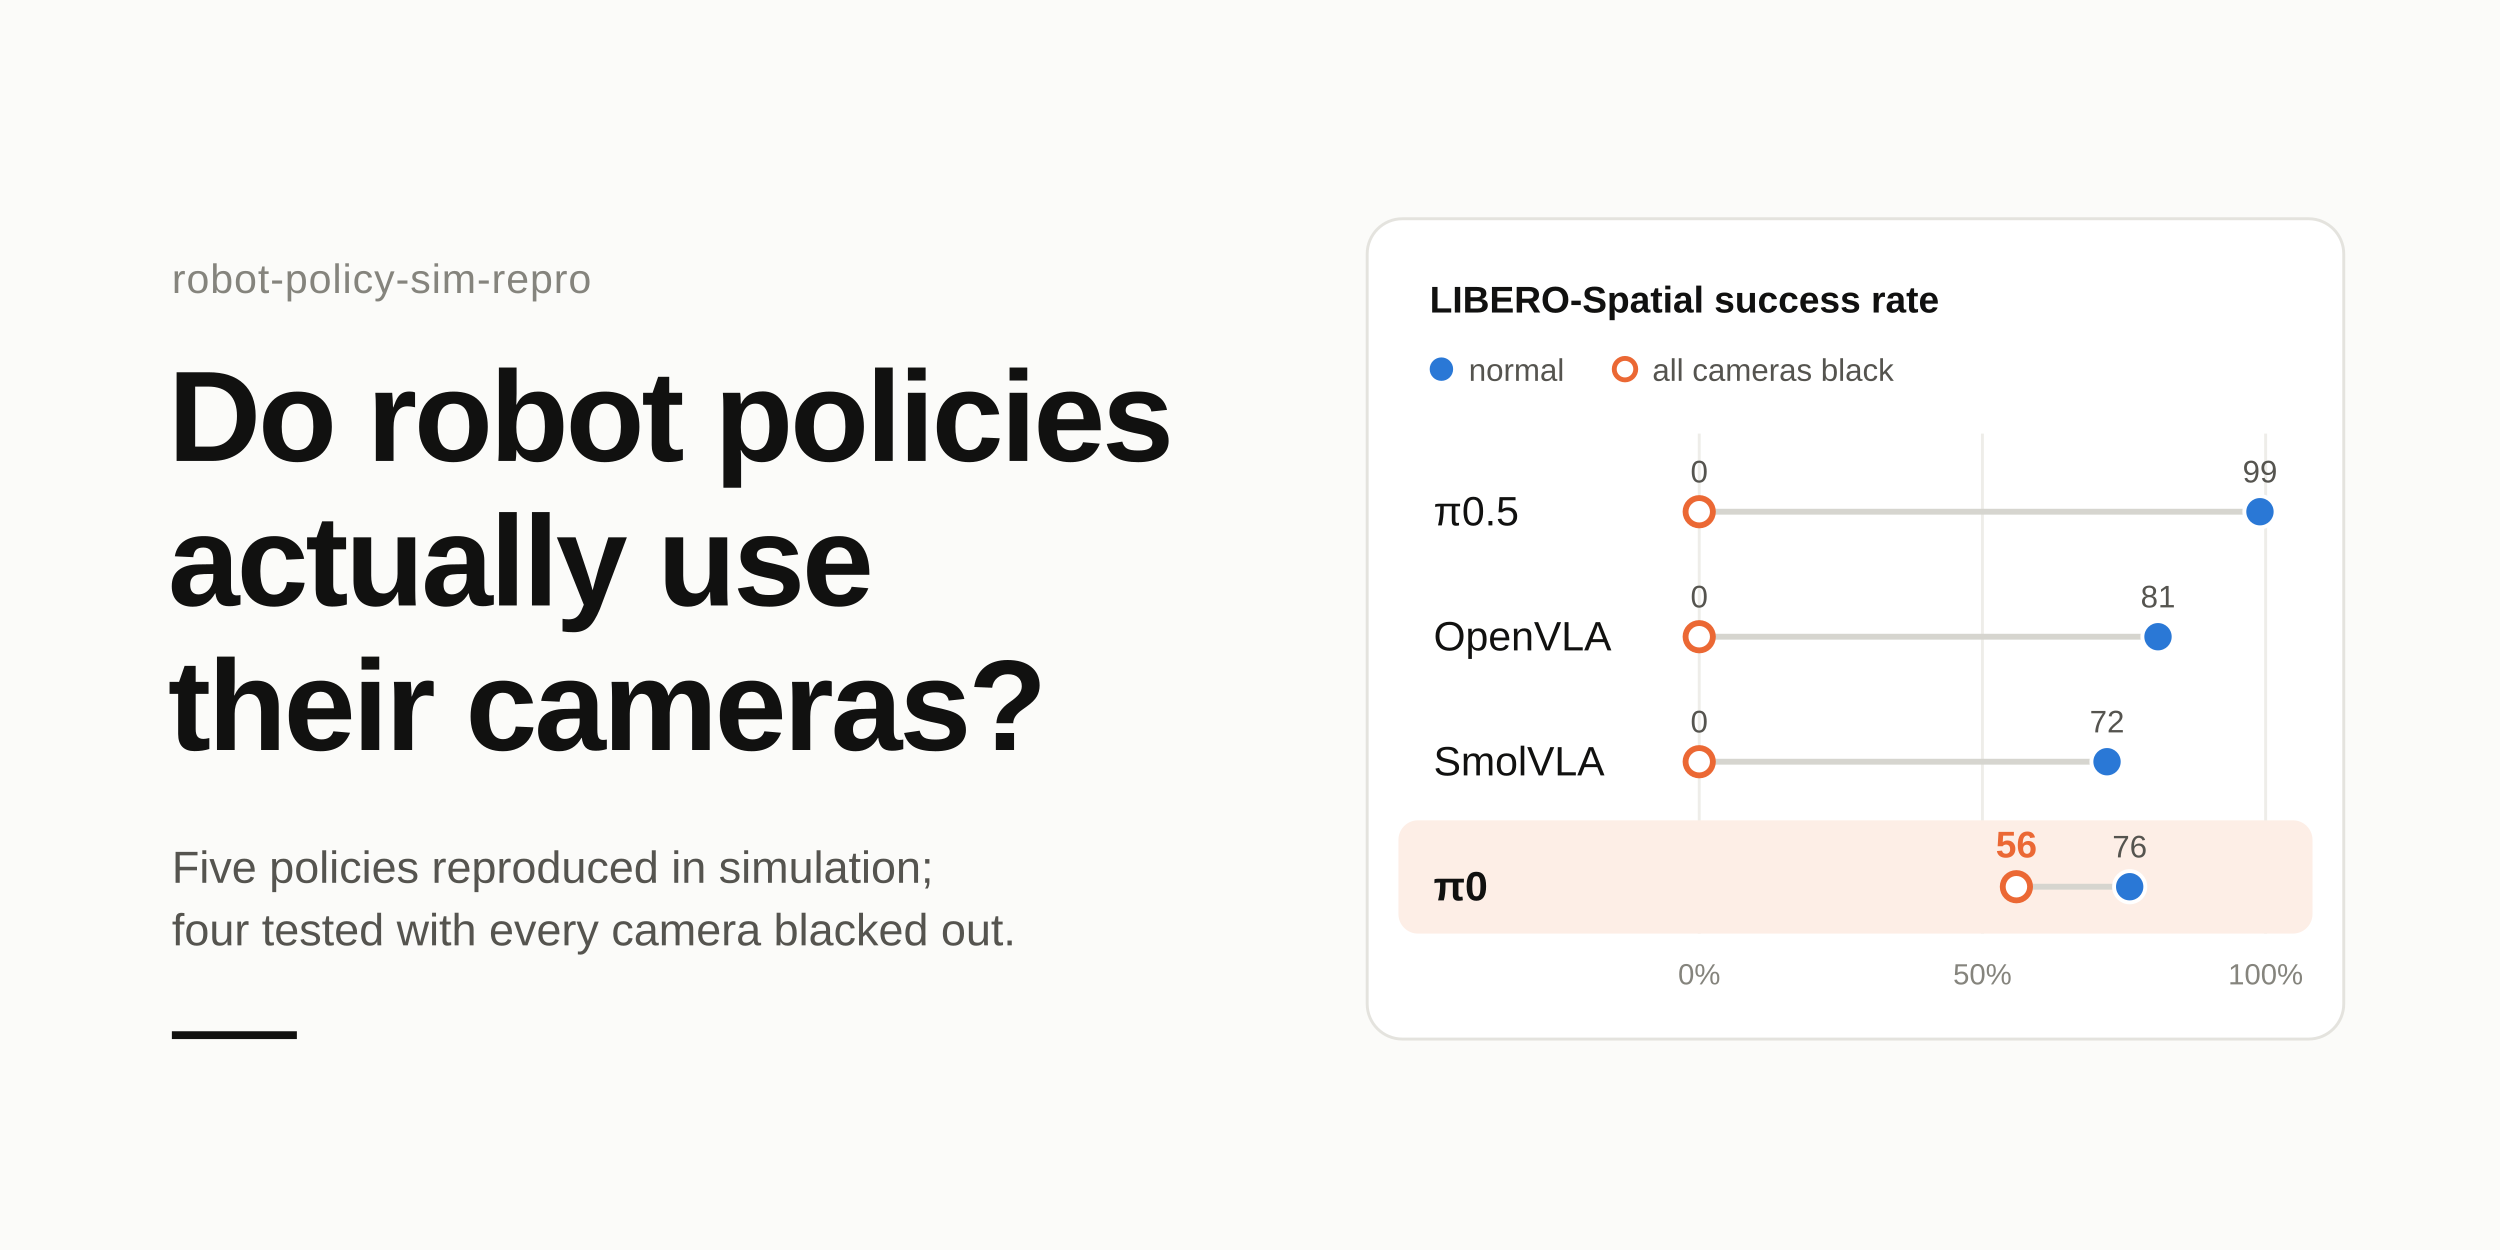
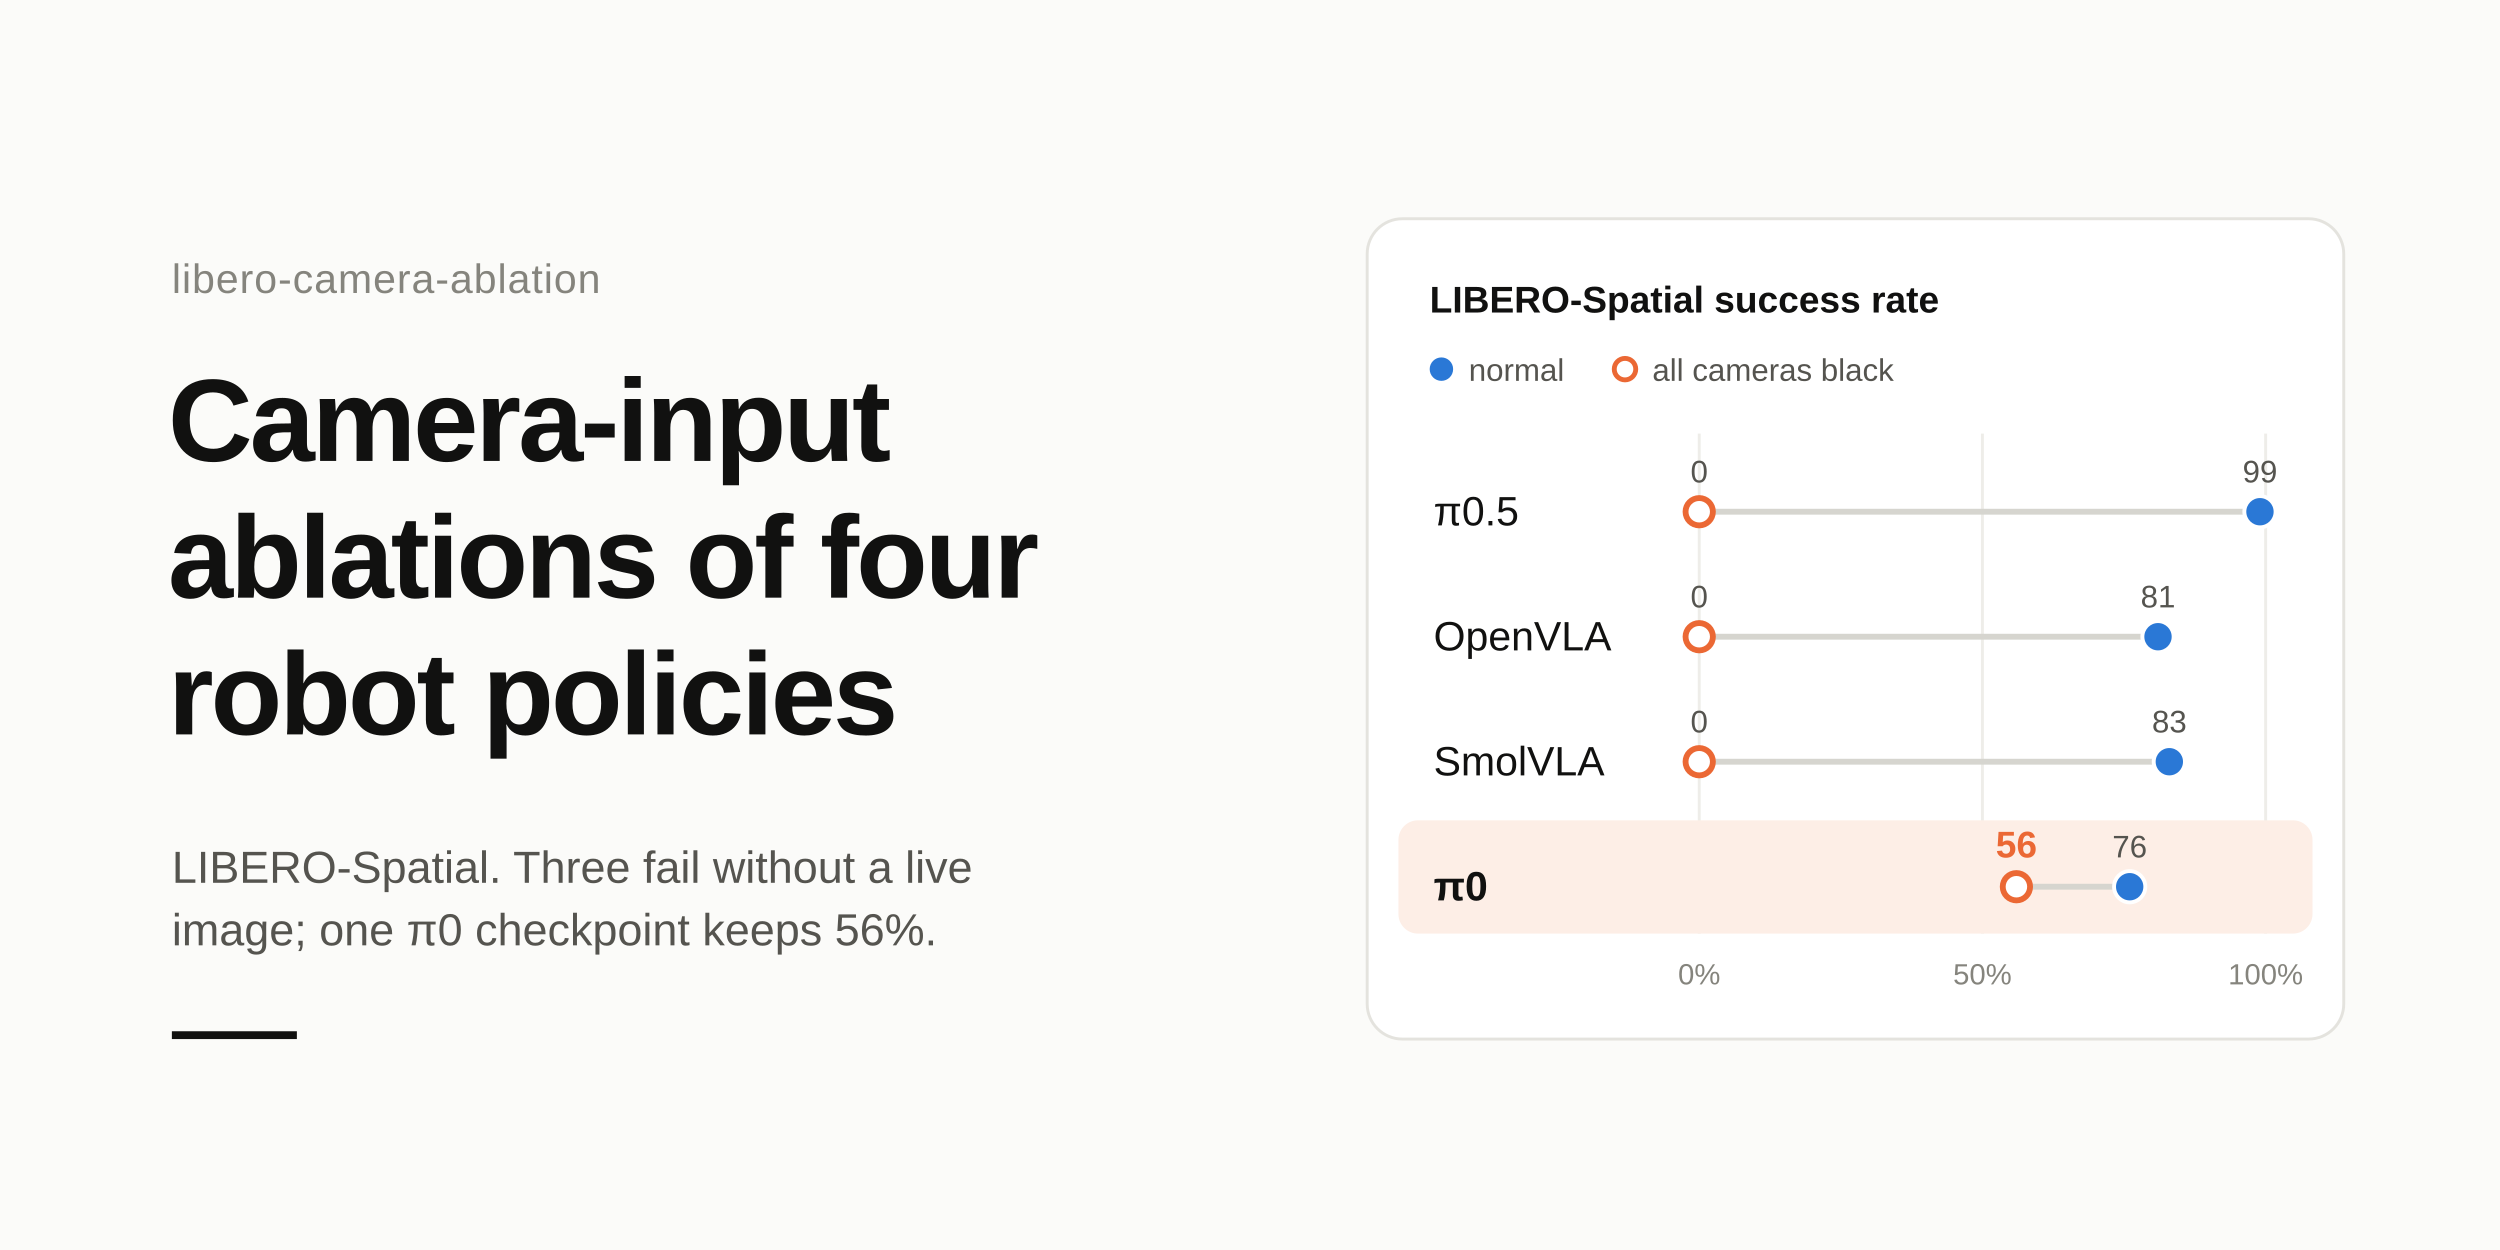
<svg xmlns="http://www.w3.org/2000/svg" viewBox="0 0 1280 640" width="1280" height="640" font-family="-apple-system,'Helvetica Neue',Arial,sans-serif" fill="#111110">
  <rect width="1280" height="640" fill="#fbfbf9" />
-   <text x="88" y="150" font-size="21" fill="#85847d" letter-spacing="0.5">robot-policy-sim-repro</text>
-   <text x="86" y="236" font-size="66" font-weight="700" letter-spacing="-1.5">Do robot policies</text>
-   <text x="86" y="310" font-size="66" font-weight="700" letter-spacing="-1.5">actually use</text>
-   <text x="86" y="384" font-size="66" font-weight="700" letter-spacing="-1.5">their cameras?</text>
-   <text x="88" y="452" font-size="23" fill="#55544f">Five policies reproduced in simulation;</text>
-   <text x="88" y="484" font-size="23" fill="#55544f">four tested with every camera blacked out.</text>
+   <text x="88" y="150" font-size="21" fill="#85847d" letter-spacing="0.5">libero-camera-ablation</text>
+   <text x="86" y="236" font-size="60" font-weight="700" letter-spacing="-1.5">Camera-input</text>
+   <text x="86" y="306" font-size="60" font-weight="700" letter-spacing="-1.5">ablations of four</text>
+   <text x="86" y="376" font-size="60" font-weight="700" letter-spacing="-1.5">robot policies</text>
+   <text x="88" y="452" font-size="23" fill="#55544f">LIBERO-Spatial. Three fail without a live</text>
+   <text x="88" y="484" font-size="23" fill="#55544f">image; one π0 checkpoint keeps 56%.</text>
  <rect x="88" y="528" width="64" height="4" fill="#111110" />
  <rect x="700" y="112" width="500" height="420" rx="18" fill="#ffffff" stroke="#e4e3de" stroke-width="1.5" />
  <text x="732" y="160" font-size="19" font-weight="600">LIBERO-Spatial success rate</text>
  <circle cx="738" cy="189" r="6" fill="#2a78d6" />
  <text x="752" y="195" font-size="16" fill="#55544f">normal</text>
  <circle cx="832" cy="189" r="5.5" fill="#ffffff" stroke="#eb6834" stroke-width="2.5" />
  <text x="846" y="195" font-size="16" fill="#55544f">all cameras black</text>
  <line x1="870.0" y1="222" x2="870.0" y2="478" stroke="#eeede9" stroke-width="1.5" />
  <text x="870.0" y="504" font-size="15" fill="#85847d" text-anchor="middle">0%</text>
  <line x1="1015.0" y1="222" x2="1015.0" y2="478" stroke="#eeede9" stroke-width="1.5" />
  <text x="1015.0" y="504" font-size="15" fill="#85847d" text-anchor="middle">50%</text>
  <line x1="1160.0" y1="222" x2="1160.0" y2="478" stroke="#eeede9" stroke-width="1.5" />
  <text x="1160.0" y="504" font-size="15" fill="#85847d" text-anchor="middle">100%</text>
  <text x="734" y="269" font-size="21" font-weight="500">π0.5</text>
  <line x1="870.0" y1="262" x2="1157.1" y2="262" stroke="#d6d5cf" stroke-width="3" />
  <circle cx="1157.1" cy="262" r="8" fill="#2a78d6" stroke="#ffffff" stroke-width="2" />
  <circle cx="870.0" cy="262" r="7" fill="#ffffff" stroke="#eb6834" stroke-width="3" />
  <text x="1157.1" y="247" font-size="16" text-anchor="middle" fill="#55544f">99</text>
  <text x="870.0" y="247" font-size="16" font-weight="400" text-anchor="middle" fill="#55544f">0</text>
  <text x="734" y="333" font-size="21" font-weight="500">OpenVLA</text>
  <line x1="870.0" y1="326" x2="1104.9" y2="326" stroke="#d6d5cf" stroke-width="3" />
  <circle cx="1104.9" cy="326" r="8" fill="#2a78d6" stroke="#ffffff" stroke-width="2" />
  <circle cx="870.0" cy="326" r="7" fill="#ffffff" stroke="#eb6834" stroke-width="3" />
  <text x="1104.9" y="311" font-size="16" text-anchor="middle" fill="#55544f">81</text>
  <text x="870.0" y="311" font-size="16" font-weight="400" text-anchor="middle" fill="#55544f">0</text>
  <text x="734" y="397" font-size="21" font-weight="500">SmolVLA</text>
-   <line x1="870.0" y1="390" x2="1078.8" y2="390" stroke="#d6d5cf" stroke-width="3" />
-   <circle cx="1078.8" cy="390" r="8" fill="#2a78d6" stroke="#ffffff" stroke-width="2" />
+   <line x1="870.0" y1="390" x2="1110.7" y2="390" stroke="#d6d5cf" stroke-width="3" />
+   <circle cx="1110.7" cy="390" r="8" fill="#2a78d6" stroke="#ffffff" stroke-width="2" />
  <circle cx="870.0" cy="390" r="7" fill="#ffffff" stroke="#eb6834" stroke-width="3" />
-   <text x="1078.8" y="375" font-size="16" text-anchor="middle" fill="#55544f">72</text>
+   <text x="1110.7" y="375" font-size="16" text-anchor="middle" fill="#55544f">83</text>
  <text x="870.0" y="375" font-size="16" font-weight="400" text-anchor="middle" fill="#55544f">0</text>
  <rect x="716" y="420" width="468" height="58" rx="10" fill="#fdeee6" />
  <text x="734" y="461" font-size="21" font-weight="700">π0</text>
  <line x1="1032.4" y1="454" x2="1090.4" y2="454" stroke="#d6d5cf" stroke-width="3" />
  <circle cx="1090.4" cy="454" r="8" fill="#2a78d6" stroke="#ffffff" stroke-width="2" />
  <circle cx="1032.4" cy="454" r="7" fill="#ffffff" stroke="#eb6834" stroke-width="3" />
  <text x="1090.4" y="439" font-size="16" text-anchor="middle" fill="#55544f">76</text>
  <text x="1032.4" y="439" font-size="19" font-weight="700" text-anchor="middle" fill="#eb6834">56</text>
</svg>
